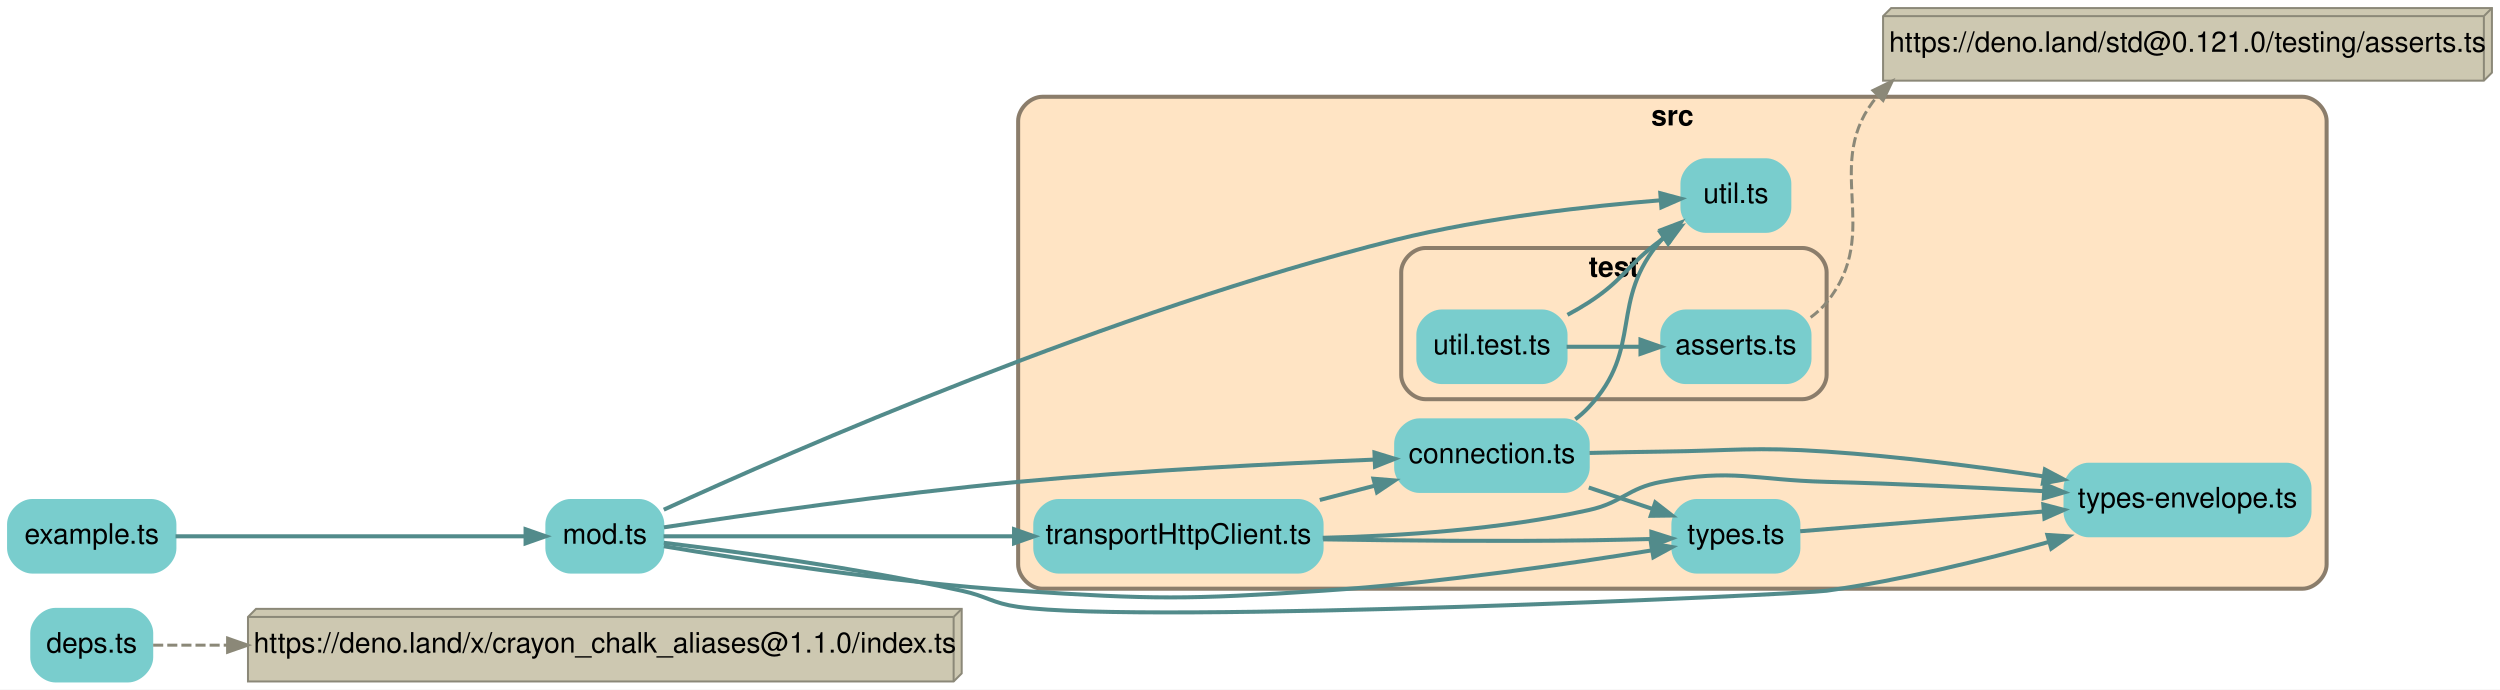
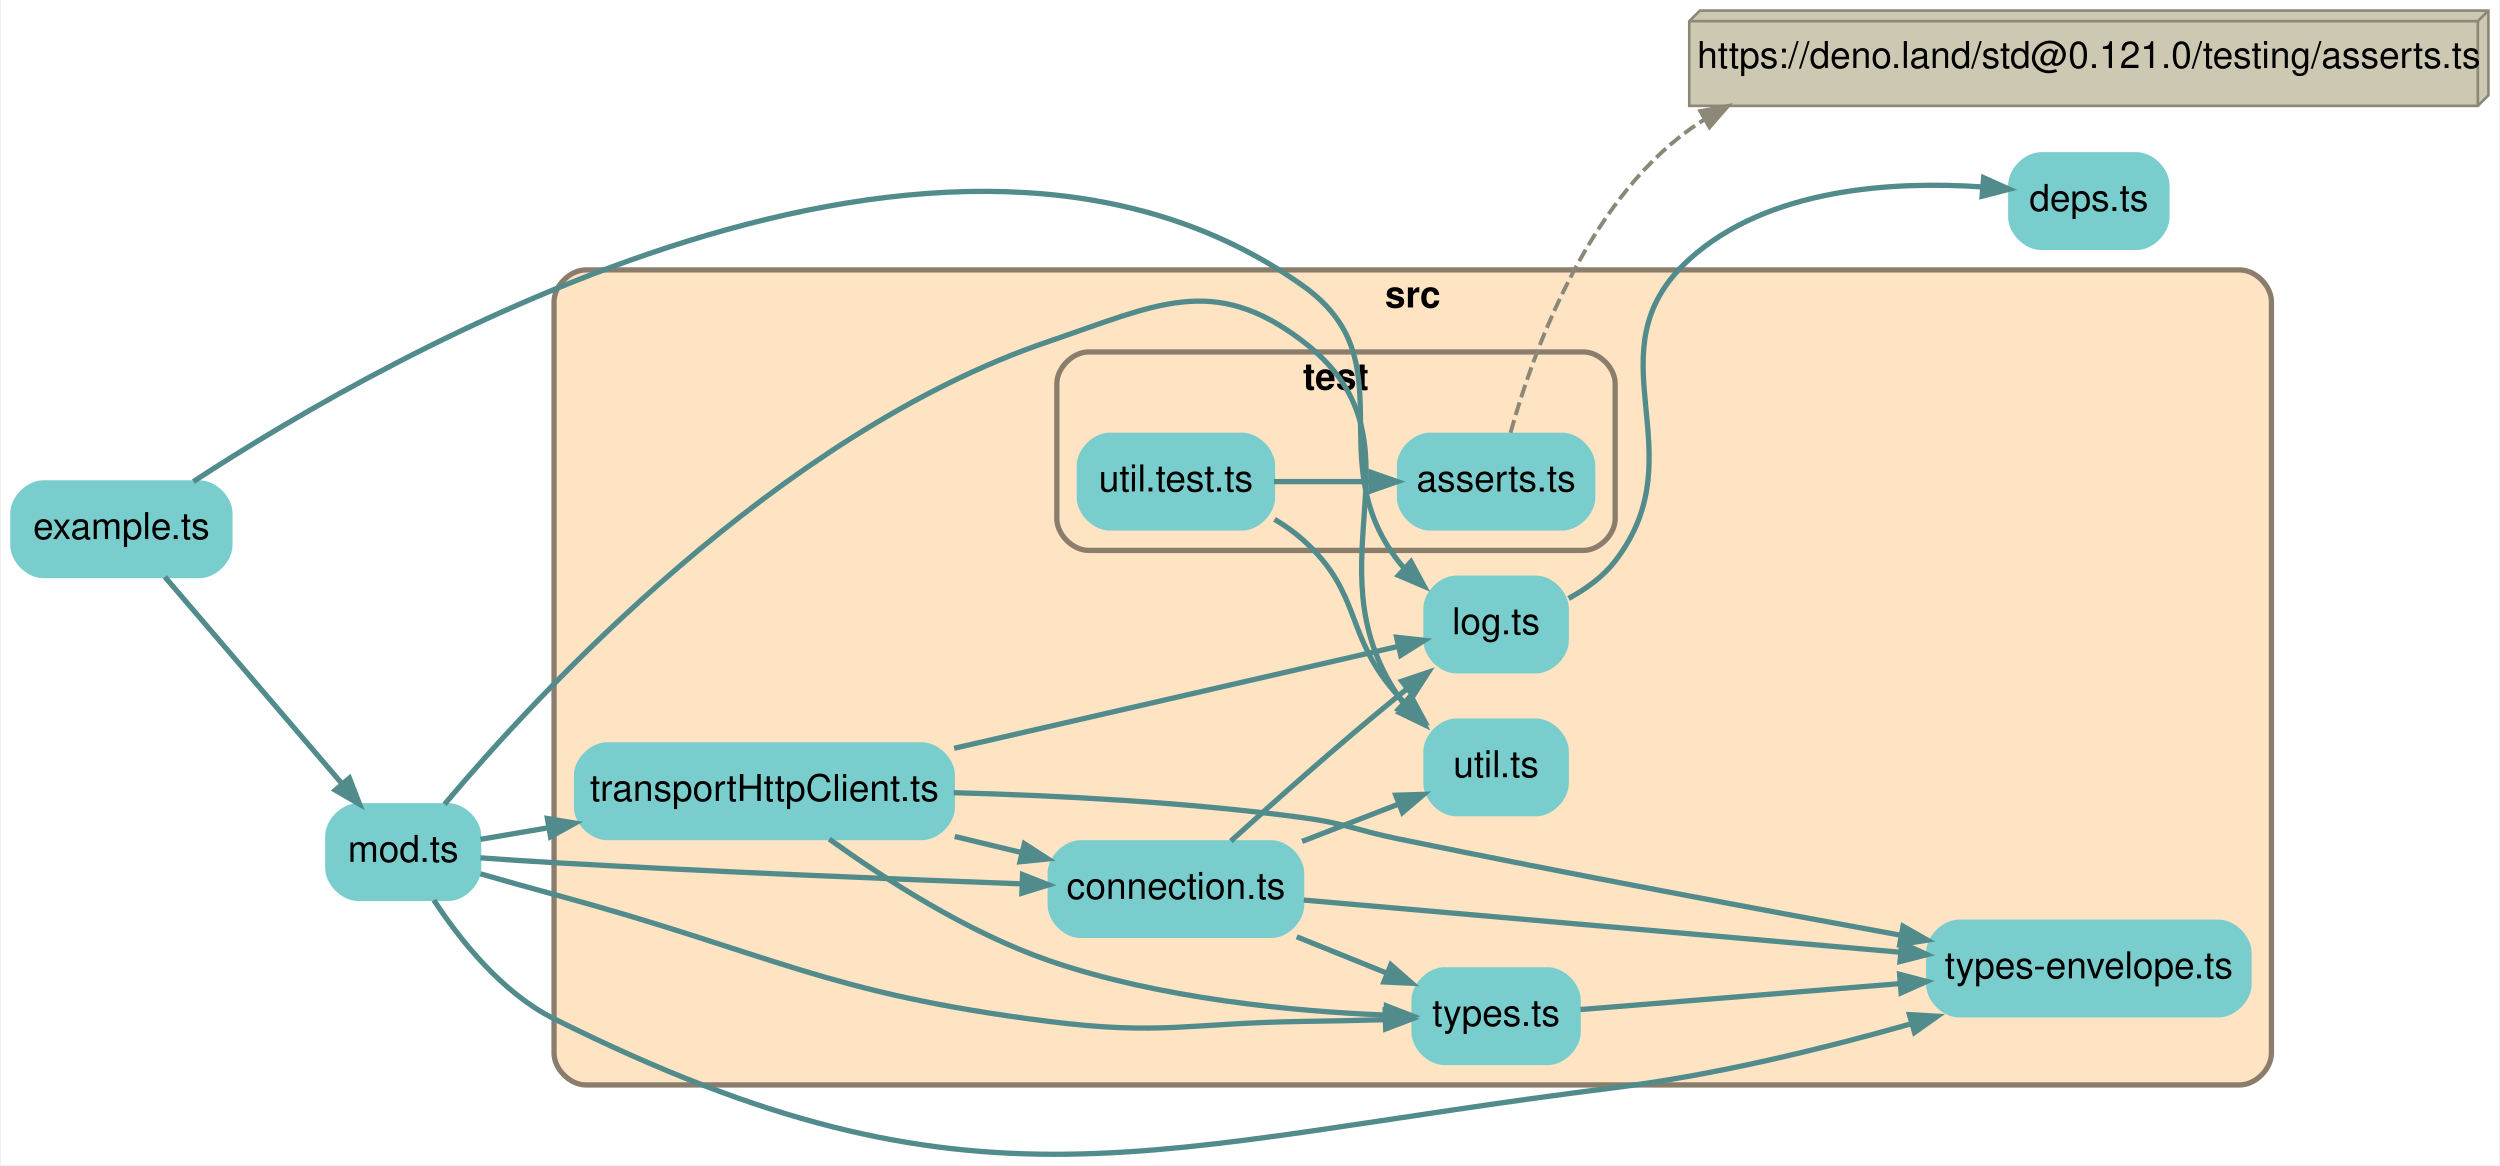
- <svg xmlns="http://www.w3.org/2000/svg" width="1240pt" height="342pt" viewBox="0.00 0.00 1240.00 342.00">
-   <g id="graph0" class="graph" transform="scale(1 1) rotate(0) translate(4 338)">
-     <polygon fill="white" stroke="transparent" points="-4,4 -4,-338 1236,-338 1236,4 -4,4" />
+ <svg xmlns="http://www.w3.org/2000/svg" width="944pt" height="440pt" viewBox="0.00 0.00 944.00 440.35">
+   <g id="graph0" class="graph" transform="scale(1 1) rotate(0) translate(4 436.35)">
+     <polygon fill="white" stroke="transparent" points="-4,4 -4,-436.35 940,-436.35 940,4 -4,4" />
    <g id="clust1" class="cluster">
-       <path fill="bisque" stroke="#8b7d6b" stroke-width="2" d="M513,-46C513,-46 1138,-46 1138,-46 1144,-46 1150,-52 1150,-58 1150,-58 1150,-278 1150,-278 1150,-284 1144,-290 1138,-290 1138,-290 513,-290 513,-290 507,-290 501,-284 501,-278 501,-278 501,-58 501,-58 501,-52 507,-46 513,-46" />
-       <text text-anchor="start" x="815" y="-275.8" font-family="Helvetica,sans-Serif" font-weight="bold" font-size="14.00">src</text>
+       <path fill="bisque" stroke="#8b7d6b" stroke-width="2" d="M217,-26.35C217,-26.35 842,-26.35 842,-26.35 848,-26.35 854,-32.35 854,-38.35 854,-38.35 854,-322.35 854,-322.35 854,-328.35 848,-334.35 842,-334.35 842,-334.35 217,-334.35 217,-334.35 211,-334.35 205,-328.35 205,-322.35 205,-322.35 205,-38.35 205,-38.35 205,-32.35 211,-26.35 217,-26.35" />
+       <text text-anchor="start" x="519" y="-320.15" font-family="Helvetica,sans-Serif" font-weight="bold" font-size="14.00">src</text>
    </g>
    <g id="clust2" class="cluster">
-       <path fill="bisque" stroke="#8b7d6b" stroke-width="2" d="M703,-140C703,-140 890,-140 890,-140 896,-140 902,-146 902,-152 902,-152 902,-203 902,-203 902,-209 896,-215 890,-215 890,-215 703,-215 703,-215 697,-215 691,-209 691,-203 691,-203 691,-152 691,-152 691,-146 697,-140 703,-140" />
-       <text text-anchor="start" x="784" y="-200.8" font-family="Helvetica,sans-Serif" font-weight="bold" font-size="14.00">test</text>
+       <path fill="bisque" stroke="#8b7d6b" stroke-width="2" d="M407,-228.35C407,-228.35 594,-228.35 594,-228.35 600,-228.35 606,-234.35 606,-240.35 606,-240.35 606,-291.35 606,-291.35 606,-297.35 600,-303.35 594,-303.35 594,-303.35 407,-303.35 407,-303.35 401,-303.35 395,-297.35 395,-291.35 395,-291.35 395,-240.35 395,-240.35 395,-234.35 401,-228.35 407,-228.35" />
+       <text text-anchor="start" x="488" y="-289.15" font-family="Helvetica,sans-Serif" font-weight="bold" font-size="14.00">test</text>
    </g>
    <g id="node1" class="node">
-       <path fill="#79cdcd" stroke="#79cdcd" d="M59.5,-36C59.5,-36 23.5,-36 23.5,-36 17.5,-36 11.5,-30 11.5,-24 11.5,-24 11.5,-12 11.5,-12 11.5,-6 17.5,0 23.5,0 23.5,0 59.5,0 59.5,0 65.5,0 71.5,-6 71.5,-12 71.5,-12 71.5,-24 71.5,-24 71.5,-30 65.5,-36 59.5,-36" />
-       <text text-anchor="middle" x="41.5" y="-14.3" font-family="Helvetica,sans-Serif" font-size="14.00">deps.ts</text>
+       <path fill="#79cdcd" stroke="#79cdcd" d="M803,-378.35C803,-378.35 767,-378.35 767,-378.35 761,-378.35 755,-372.35 755,-366.35 755,-366.35 755,-354.35 755,-354.35 755,-348.35 761,-342.35 767,-342.35 767,-342.35 803,-342.35 803,-342.35 809,-342.35 815,-348.35 815,-354.35 815,-354.35 815,-366.35 815,-366.35 815,-372.35 809,-378.35 803,-378.35" />
+       <text text-anchor="middle" x="785" y="-356.65" font-family="Helvetica,sans-Serif" font-size="14.00">deps.ts</text>
+     </g>
+     <g id="node2" class="node">
+       <path fill="#79cdcd" stroke="#79cdcd" d="M71,-254.35C71,-254.35 12,-254.35 12,-254.35 6,-254.35 0,-248.35 0,-242.35 0,-242.35 0,-230.35 0,-230.35 0,-224.35 6,-218.35 12,-218.35 12,-218.35 71,-218.35 71,-218.35 77,-218.35 83,-224.35 83,-230.35 83,-230.35 83,-242.35 83,-242.35 83,-248.35 77,-254.35 71,-254.35" />
+       <text text-anchor="middle" x="41.5" y="-232.65" font-family="Helvetica,sans-Serif" font-size="14.00">example.ts</text>
+     </g>
+     <g id="node3" class="node">
+       <path fill="#79cdcd" stroke="#79cdcd" d="M165,-132.35C165,-132.35 131,-132.35 131,-132.35 125,-132.35 119,-126.35 119,-120.35 119,-120.35 119,-108.35 119,-108.35 119,-102.35 125,-96.35 131,-96.35 131,-96.35 165,-96.35 165,-96.35 171,-96.35 177,-102.35 177,-108.35 177,-108.35 177,-120.35 177,-120.35 177,-126.35 171,-132.35 165,-132.35" />
+       <text text-anchor="middle" x="148" y="-110.65" font-family="Helvetica,sans-Serif" font-size="14.00">mod.ts</text>
+     </g>
+     <g id="edge1" class="edge">
+       <path fill="none" stroke="#528b8b" stroke-width="2" d="M57.92,-218.34C75.59,-197.71 104.71,-163.72 124.81,-140.25" />
+       <polygon fill="#528b8b" stroke="#528b8b" stroke-width="2" points="127.67,-142.29 131.52,-132.42 122.35,-137.74 127.67,-142.29" />
+     </g>
+     <g id="node5" class="node">
+       <path fill="#79cdcd" stroke="#79cdcd" d="M576,-218.35C576,-218.35 546,-218.35 546,-218.35 540,-218.35 534,-212.35 534,-206.35 534,-206.35 534,-194.35 534,-194.35 534,-188.35 540,-182.35 546,-182.35 546,-182.35 576,-182.35 576,-182.35 582,-182.35 588,-188.35 588,-194.35 588,-194.35 588,-206.35 588,-206.35 588,-212.35 582,-218.35 576,-218.35" />
+       <text text-anchor="middle" x="561" y="-196.65" font-family="Helvetica,sans-Serif" font-size="14.00">log.ts</text>
+     </g>
+     <g id="edge2" class="edge">
+       <path fill="none" stroke="#528b8b" stroke-width="2" d="M68.7,-254.36C142.2,-302.47 353.71,-423.97 488,-328.35 527.84,-299.97 494.09,-263.05 524,-224.35 524.69,-223.45 525.42,-222.58 526.19,-221.74" />
+       <polygon fill="#528b8b" stroke="#528b8b" stroke-width="2" points="528.83,-224.07 533.85,-214.74 524.11,-218.9 528.83,-224.07" />
+     </g>
+     <g id="node4" class="node">
+       <path fill="#79cdcd" stroke="#79cdcd" d="M476,-118.35C476,-118.35 404,-118.35 404,-118.35 398,-118.35 392,-112.35 392,-106.35 392,-106.35 392,-94.35 392,-94.35 392,-88.35 398,-82.35 404,-82.35 404,-82.35 476,-82.35 476,-82.35 482,-82.35 488,-88.35 488,-94.35 488,-94.35 488,-106.35 488,-106.35 488,-112.35 482,-118.35 476,-118.35" />
+       <text text-anchor="middle" x="440" y="-96.65" font-family="Helvetica,sans-Serif" font-size="14.00">connection.ts</text>
+     </g>
+     <g id="edge7" class="edge">
+       <path fill="none" stroke="#528b8b" stroke-width="2" d="M177.19,-112.17C186.08,-111.53 195.95,-110.86 205,-110.35 265.32,-106.9 334.46,-104.09 381.85,-102.33" />
+       <polygon fill="#528b8b" stroke="#528b8b" stroke-width="2" points="382.05,-105.83 391.92,-101.96 381.8,-98.83 382.05,-105.83" />
+     </g>
+     <g id="node6" class="node">
+       <path fill="#79cdcd" stroke="#79cdcd" d="M344,-155.35C344,-155.35 225,-155.35 225,-155.35 219,-155.35 213,-149.35 213,-143.35 213,-143.35 213,-131.35 213,-131.35 213,-125.35 219,-119.35 225,-119.35 225,-119.35 344,-119.35 344,-119.35 350,-119.35 356,-125.35 356,-131.35 356,-131.35 356,-143.35 356,-143.35 356,-149.35 350,-155.35 344,-155.35" />
+       <text text-anchor="middle" x="284.5" y="-133.65" font-family="Helvetica,sans-Serif" font-size="14.00">transportHttpClient.ts</text>
+     </g>
+     <g id="edge6" class="edge">
+       <path fill="none" stroke="#528b8b" stroke-width="2" d="M177.2,-119.17C184.95,-120.49 193.75,-122 202.91,-123.56" />
+       <polygon fill="#528b8b" stroke="#528b8b" stroke-width="2" points="202.49,-127.04 212.94,-125.28 203.67,-120.14 202.49,-127.04" />
+     </g>
+     <g id="node7" class="node">
+       <path fill="#79cdcd" stroke="#79cdcd" d="M834,-88.35C834,-88.35 736,-88.35 736,-88.35 730,-88.35 724,-82.35 724,-76.35 724,-76.35 724,-64.35 724,-64.35 724,-58.35 730,-52.35 736,-52.35 736,-52.35 834,-52.35 834,-52.35 840,-52.35 846,-58.35 846,-64.35 846,-64.35 846,-76.35 846,-76.35 846,-82.35 840,-88.35 834,-88.35" />
+       <text text-anchor="middle" x="785" y="-66.65" font-family="Helvetica,sans-Serif" font-size="14.00">types-envelope.ts</text>
+     </g>
+     <g id="edge3" class="edge">
+       <path fill="none" stroke="#528b8b" stroke-width="2" d="M159.56,-96.22C169.3,-81.36 185.23,-61.21 205,-51.35 364.81,28.38 428.77,-3.29 606,-25.35 643.55,-30.02 684.56,-40.03 717.73,-49.43" />
+       <polygon fill="#528b8b" stroke="#528b8b" stroke-width="2" points="717.19,-52.92 727.77,-52.32 719.13,-46.19 717.19,-52.92" />
+     </g>
+     <g id="node8" class="node">
+       <path fill="#79cdcd" stroke="#79cdcd" d="M580.5,-70.35C580.5,-70.35 541.5,-70.35 541.5,-70.35 535.5,-70.35 529.5,-64.35 529.5,-58.35 529.5,-58.35 529.5,-46.35 529.5,-46.35 529.5,-40.35 535.5,-34.35 541.5,-34.35 541.5,-34.35 580.5,-34.35 580.5,-34.35 586.5,-34.35 592.5,-40.35 592.5,-46.35 592.5,-46.35 592.5,-58.35 592.5,-58.35 592.5,-64.35 586.5,-70.35 580.5,-70.35" />
+       <text text-anchor="middle" x="561" y="-48.65" font-family="Helvetica,sans-Serif" font-size="14.00">types.ts</text>
+     </g>
+     <g id="edge4" class="edge">
+       <path fill="none" stroke="#528b8b" stroke-width="2" d="M177.16,-106.14C186.05,-103.59 195.92,-100.81 205,-98.35 287.82,-75.89 306.87,-61.1 392,-50.35 434.33,-45 445.34,-49.75 488,-50.35 498.02,-50.48 508.83,-50.73 518.94,-51.01" />
+       <polygon fill="#528b8b" stroke="#528b8b" stroke-width="2" points="519.08,-54.51 529.17,-51.3 519.28,-47.52 519.08,-54.51" />
+     </g>
+     <g id="node9" class="node">
+       <path fill="#79cdcd" stroke="#79cdcd" d="M576,-164.35C576,-164.35 546,-164.35 546,-164.35 540,-164.35 534,-158.35 534,-152.35 534,-152.35 534,-140.35 534,-140.35 534,-134.35 540,-128.35 546,-128.35 546,-128.35 576,-128.35 576,-128.35 582,-128.35 588,-134.35 588,-140.35 588,-140.35 588,-152.35 588,-152.35 588,-158.35 582,-164.35 576,-164.35" />
+       <text text-anchor="middle" x="561" y="-142.65" font-family="Helvetica,sans-Serif" font-size="14.00">util.ts</text>
+     </g>
+     <g id="edge5" class="edge">
+       <path fill="none" stroke="#528b8b" stroke-width="2" d="M163.63,-132.43C198.12,-173.45 289.43,-272.62 392,-307.35 432.41,-321.03 454.14,-333.31 488,-307.35 536.94,-269.82 489.44,-224.42 524,-173.35 524.85,-172.09 525.77,-170.87 526.76,-169.69" />
+       <polygon fill="#528b8b" stroke="#528b8b" stroke-width="2" points="529.4,-172 533.99,-162.45 524.45,-167.06 529.4,-172" />
+     </g>
+     <g id="edge11" class="edge">
+       <path fill="none" stroke="#528b8b" stroke-width="2" d="M460.75,-118.49C477.33,-133.54 501.81,-155.31 524,-173.35 525.14,-174.27 526.3,-175.2 527.48,-176.14" />
+       <polygon fill="#528b8b" stroke="#528b8b" stroke-width="2" points="525.36,-178.92 535.4,-182.3 529.66,-173.4 525.36,-178.92" />
+     </g>
+     <g id="edge9" class="edge">
+       <path fill="none" stroke="#528b8b" stroke-width="2" d="M488.33,-96.21C546.72,-91.1 646.48,-82.37 713.8,-76.49" />
+       <polygon fill="#528b8b" stroke="#528b8b" stroke-width="2" points="714.24,-79.96 723.9,-75.6 713.63,-72.99 714.24,-79.96" />
+     </g>
+     <g id="edge8" class="edge">
+       <path fill="none" stroke="#528b8b" stroke-width="2" d="M485.65,-82.34C496.87,-77.81 508.85,-72.98 519.83,-68.55" />
+       <polygon fill="#528b8b" stroke="#528b8b" stroke-width="2" points="521.23,-71.76 529.19,-64.77 518.61,-65.27 521.23,-71.76" />
+     </g>
+     <g id="edge10" class="edge">
+       <path fill="none" stroke="#528b8b" stroke-width="2" d="M487.69,-118.39C499.78,-123.07 512.6,-128.02 524.05,-132.45" />
+       <polygon fill="#528b8b" stroke="#528b8b" stroke-width="2" points="523.1,-135.83 533.69,-136.18 525.63,-129.31 523.1,-135.83" />
+     </g>
+     <g id="edge12" class="edge">
+       <path fill="none" stroke="#528b8b" stroke-width="2" d="M588.4,-210.2C594.97,-213.76 601.43,-218.42 606,-224.35 637.83,-265.68 595.39,-303.25 634,-338.35 663.61,-365.26 710.96,-367.97 744.53,-365.72" />
+       <polygon fill="#528b8b" stroke="#528b8b" stroke-width="2" points="745.24,-369.18 754.91,-364.85 744.65,-362.2 745.24,-369.18" />
+     </g>
+     <g id="edge17" class="edge">
+       <path fill="none" stroke="#528b8b" stroke-width="2" d="M356.41,-120.25C364.9,-118.21 373.48,-116.14 381.74,-114.15" />
+       <polygon fill="#528b8b" stroke="#528b8b" stroke-width="2" points="382.73,-117.51 391.63,-111.76 381.09,-110.7 382.73,-117.51" />
+     </g>
+     <g id="edge18" class="edge">
+       <path fill="none" stroke="#528b8b" stroke-width="2" d="M356.19,-153.57C409.9,-165.9 481.56,-182.34 524.03,-192.09" />
+       <polygon fill="#528b8b" stroke="#528b8b" stroke-width="2" points="523.39,-195.53 533.92,-194.36 524.95,-188.71 523.39,-195.53" />
+     </g>
+     <g id="edge16" class="edge">
+       <path fill="none" stroke="#528b8b" stroke-width="2" d="M356.05,-136.79C395.09,-135.75 444.4,-133.22 488,-127.35 504.24,-125.16 507.94,-122.64 524,-119.35 588.25,-106.16 661.72,-92.43 714.13,-82.88" />
+       <polygon fill="#528b8b" stroke="#528b8b" stroke-width="2" points="714.78,-86.32 724,-81.08 713.53,-79.43 714.78,-86.32" />
+     </g>
+     <g id="edge15" class="edge">
+       <path fill="none" stroke="#528b8b" stroke-width="2" d="M309.01,-119.25C329.69,-104.34 361.21,-83.98 392,-73.35 433.79,-58.9 484.48,-54.18 519.18,-52.75" />
+       <polygon fill="#528b8b" stroke="#528b8b" stroke-width="2" points="519.53,-56.24 529.41,-52.4 519.29,-49.24 519.53,-56.24" />
+     </g>
+     <g id="edge19" class="edge">
+       <path fill="none" stroke="#528b8b" stroke-width="2" d="M592.87,-54.85C623.95,-57.37 672.98,-61.34 713.6,-64.64" />
+       <polygon fill="#528b8b" stroke="#528b8b" stroke-width="2" points="713.48,-68.14 723.73,-65.46 714.05,-61.16 713.48,-68.14" />
+     </g>
+     <g id="node10" class="node">
+       <path fill="#79cdcd" stroke="#79cdcd" d="M586,-272.35C586,-272.35 536,-272.35 536,-272.35 530,-272.35 524,-266.35 524,-260.35 524,-260.35 524,-248.35 524,-248.35 524,-242.35 530,-236.35 536,-236.35 536,-236.35 586,-236.35 586,-236.35 592,-236.35 598,-242.35 598,-248.35 598,-248.35 598,-260.35 598,-260.35 598,-266.35 592,-272.35 586,-272.35" />
+       <text text-anchor="middle" x="561" y="-250.65" font-family="Helvetica,sans-Serif" font-size="14.00">asserts.ts</text>
+     </g>
+     <g id="node12" class="node">
+       <polygon fill="#cdc8b1" stroke="#8b8878" points="936,-432.35 638,-432.35 634,-428.35 634,-396.35 932,-396.35 936,-400.35 936,-432.35" />
+       <polyline fill="none" stroke="#8b8878" points="932,-428.35 634,-428.35 " />
+       <polyline fill="none" stroke="#8b8878" points="932,-428.35 932,-396.35 " />
+       <polyline fill="none" stroke="#8b8878" points="932,-428.35 936,-432.35 " />
+       <text text-anchor="middle" x="785" y="-410.65" font-family="Helvetica,sans-Serif" font-size="14.00">https://deno.land/std@0.121.0/testing/asserts.ts</text>
+     </g>
+     <g id="edge20" class="edge">
+       <path fill="none" stroke="#8b8878" stroke-width="1.5" stroke-dasharray="5,2" d="M566.46,-272.79C574.57,-302.09 594.65,-358.87 634,-387.35 635.87,-388.7 637.79,-389.99 639.75,-391.23" />
+       <polygon fill="#8b8878" stroke="#8b8878" stroke-width="1.5" points="638.18,-394.36 648.6,-396.28 641.65,-388.28 638.18,-394.36" />
    </g>
    <g id="node11" class="node">
-       <polygon fill="#cdc8b1" stroke="#8b8878" points="473,-36 123,-36 119,-32 119,0 469,0 473,-4 473,-36" />
-       <polyline fill="none" stroke="#8b8878" points="469,-32 119,-32 " />
-       <polyline fill="none" stroke="#8b8878" points="469,-32 469,0 " />
-       <polyline fill="none" stroke="#8b8878" points="469,-32 473,-36 " />
-       <text text-anchor="middle" x="296" y="-14.3" font-family="Helvetica,sans-Serif" font-size="14.00">https://deno.land/x/crayon_chalk_aliases@1.1.0/index.ts</text>
-     </g>
-     <g id="edge16" class="edge">
-       <path fill="none" stroke="#8b8878" stroke-width="1.5" stroke-dasharray="5,2" d="M71.96,-18C82.32,-18 94.86,-18 108.65,-18" />
-       <polygon fill="#8b8878" stroke="#8b8878" stroke-width="1.5" points="108.89,-21.5 118.89,-18 108.89,-14.5 108.89,-21.5" />
-     </g>
-     <g id="node2" class="node">
-       <path fill="#79cdcd" stroke="#79cdcd" d="M71,-90C71,-90 12,-90 12,-90 6,-90 0,-84 0,-78 0,-78 0,-66 0,-66 0,-60 6,-54 12,-54 12,-54 71,-54 71,-54 77,-54 83,-60 83,-66 83,-66 83,-78 83,-78 83,-84 77,-90 71,-90" />
-       <text text-anchor="middle" x="41.5" y="-68.3" font-family="Helvetica,sans-Serif" font-size="14.00">example.ts</text>
-     </g>
-     <g id="node3" class="node">
-       <path fill="#79cdcd" stroke="#79cdcd" d="M313,-90C313,-90 279,-90 279,-90 273,-90 267,-84 267,-78 267,-78 267,-66 267,-66 267,-60 273,-54 279,-54 279,-54 313,-54 313,-54 319,-54 325,-60 325,-66 325,-66 325,-78 325,-78 325,-84 319,-90 313,-90" />
-       <text text-anchor="middle" x="296" y="-68.3" font-family="Helvetica,sans-Serif" font-size="14.00">mod.ts</text>
-     </g>
-     <g id="edge1" class="edge">
-       <path fill="none" stroke="#528b8b" stroke-width="2" d="M83.07,-72C130.89,-72 209.77,-72 256.62,-72" />
-       <polygon fill="#528b8b" stroke="#528b8b" stroke-width="2" points="256.68,-75.5 266.68,-72 256.68,-68.5 256.68,-75.5" />
-     </g>
-     <g id="node4" class="node">
-       <path fill="#79cdcd" stroke="#79cdcd" d="M772,-130C772,-130 700,-130 700,-130 694,-130 688,-124 688,-118 688,-118 688,-106 688,-106 688,-100 694,-94 700,-94 700,-94 772,-94 772,-94 778,-94 784,-100 784,-106 784,-106 784,-118 784,-118 784,-124 778,-130 772,-130" />
-       <text text-anchor="middle" x="736" y="-108.3" font-family="Helvetica,sans-Serif" font-size="14.00">connection.ts</text>
-     </g>
-     <g id="edge6" class="edge">
-       <path fill="none" stroke="#528b8b" stroke-width="2" d="M325.3,-76.44C364.62,-82.45 438.04,-93.09 501,-99 561.2,-104.65 630.35,-108.12 677.78,-110.04" />
-       <polygon fill="#528b8b" stroke="#528b8b" stroke-width="2" points="677.73,-113.54 687.86,-110.44 678.01,-106.54 677.73,-113.54" />
-     </g>
-     <g id="node5" class="node">
-       <path fill="#79cdcd" stroke="#79cdcd" d="M640,-90C640,-90 521,-90 521,-90 515,-90 509,-84 509,-78 509,-78 509,-66 509,-66 509,-60 515,-54 521,-54 521,-54 640,-54 640,-54 646,-54 652,-60 652,-66 652,-66 652,-78 652,-78 652,-84 646,-90 640,-90" />
-       <text text-anchor="middle" x="580.5" y="-68.3" font-family="Helvetica,sans-Serif" font-size="14.00">transportHttpClient.ts</text>
-     </g>
-     <g id="edge5" class="edge">
-       <path fill="none" stroke="#528b8b" stroke-width="2" d="M325.12,-72C365.21,-72 440.39,-72 498.66,-72" />
-       <polygon fill="#528b8b" stroke="#528b8b" stroke-width="2" points="498.96,-75.5 508.96,-72 498.96,-68.5 498.96,-75.5" />
-     </g>
-     <g id="node6" class="node">
-       <path fill="#79cdcd" stroke="#79cdcd" d="M1130,-108C1130,-108 1032,-108 1032,-108 1026,-108 1020,-102 1020,-96 1020,-96 1020,-84 1020,-84 1020,-78 1026,-72 1032,-72 1032,-72 1130,-72 1130,-72 1136,-72 1142,-78 1142,-84 1142,-84 1142,-96 1142,-96 1142,-102 1136,-108 1130,-108" />
-       <text text-anchor="middle" x="1081" y="-86.3" font-family="Helvetica,sans-Serif" font-size="14.00">types-envelope.ts</text>
-     </g>
-     <g id="edge2" class="edge">
-       <path fill="none" stroke="#528b8b" stroke-width="2" d="M325.24,-68.78C360.18,-64.55 421.36,-56.29 473,-45 485.64,-42.24 488.18,-38.8 501,-37 564.02,-28.17 889.15,-43.19 902,-45 938.9,-50.19 979.22,-60.03 1012.14,-69.18" />
-       <polygon fill="#528b8b" stroke="#528b8b" stroke-width="2" points="1011.53,-72.65 1022.11,-71.99 1013.43,-65.91 1011.53,-72.65" />
-     </g>
-     <g id="node7" class="node">
-       <path fill="#79cdcd" stroke="#79cdcd" d="M876.5,-90C876.5,-90 837.5,-90 837.5,-90 831.5,-90 825.5,-84 825.5,-78 825.5,-78 825.5,-66 825.5,-66 825.5,-60 831.5,-54 837.5,-54 837.5,-54 876.5,-54 876.5,-54 882.5,-54 888.5,-60 888.5,-66 888.5,-66 888.5,-78 888.5,-78 888.5,-84 882.5,-90 876.5,-90" />
-       <text text-anchor="middle" x="857" y="-68.3" font-family="Helvetica,sans-Serif" font-size="14.00">types.ts</text>
-     </g>
-     <g id="edge3" class="edge">
-       <path fill="none" stroke="#528b8b" stroke-width="2" d="M325.26,-67.06C364.54,-60.47 437.9,-49.16 501,-45 567.97,-40.59 585.03,-40.59 652,-45 709.02,-48.76 774.42,-58.36 815.47,-65.04" />
-       <polygon fill="#528b8b" stroke="#528b8b" stroke-width="2" points="814.93,-68.49 825.37,-66.66 816.07,-61.59 814.93,-68.49" />
-     </g>
-     <g id="node8" class="node">
-       <path fill="#79cdcd" stroke="#79cdcd" d="M872,-259C872,-259 842,-259 842,-259 836,-259 830,-253 830,-247 830,-247 830,-235 830,-235 830,-229 836,-223 842,-223 842,-223 872,-223 872,-223 878,-223 884,-229 884,-235 884,-235 884,-247 884,-247 884,-253 878,-259 872,-259" />
-       <text text-anchor="middle" x="857" y="-237.3" font-family="Helvetica,sans-Serif" font-size="14.00">util.ts</text>
-     </g>
-     <g id="edge4" class="edge">
-       <path fill="none" stroke="#528b8b" stroke-width="2" d="M325.22,-85.19C388.59,-114.24 547.64,-183.92 688,-219 732.61,-230.15 785.39,-235.89 819.72,-238.66" />
-       <polygon fill="#528b8b" stroke="#528b8b" stroke-width="2" points="819.51,-242.16 829.75,-239.43 820.05,-235.18 819.51,-242.16" />
-     </g>
-     <g id="edge8" class="edge">
-       <path fill="none" stroke="#528b8b" stroke-width="2" d="M784.4,-113.34C796.04,-113.61 808.47,-113.86 820,-114 856.44,-114.44 865.64,-116.44 902,-114 937.67,-111.61 977.09,-106.54 1009.74,-101.68" />
-       <polygon fill="#528b8b" stroke="#528b8b" stroke-width="2" points="1010.29,-105.14 1019.65,-100.18 1009.24,-98.22 1010.29,-105.14" />
-     </g>
-     <g id="edge7" class="edge">
-       <path fill="none" stroke="#528b8b" stroke-width="2" d="M784.03,-96.19C794.57,-92.65 805.65,-88.92 815.87,-85.49" />
-       <polygon fill="#528b8b" stroke="#528b8b" stroke-width="2" points="817.01,-88.8 825.37,-82.3 814.78,-82.16 817.01,-88.8" />
-     </g>
-     <g id="edge9" class="edge">
-       <path fill="none" stroke="#528b8b" stroke-width="2" d="M777.37,-130.06C779.75,-131.88 781.99,-133.86 784,-136 811.52,-165.31 793.62,-188.66 820,-219 820.61,-219.7 821.25,-220.39 821.91,-221.06" />
-       <polygon fill="#528b8b" stroke="#528b8b" stroke-width="2" points="819.81,-223.86 829.71,-227.63 824.32,-218.51 819.81,-223.86" />
+       <path fill="#79cdcd" stroke="#79cdcd" d="M465,-272.35C465,-272.35 415,-272.35 415,-272.35 409,-272.35 403,-266.35 403,-260.35 403,-260.35 403,-248.35 403,-248.35 403,-242.35 409,-236.35 415,-236.35 415,-236.35 465,-236.35 465,-236.35 471,-236.35 477,-242.35 477,-248.35 477,-248.35 477,-260.35 477,-260.35 477,-266.35 471,-272.35 465,-272.35" />
+       <text text-anchor="middle" x="440" y="-250.65" font-family="Helvetica,sans-Serif" font-size="14.00">util.test.ts</text>
    </g>
    <g id="edge14" class="edge">
-       <path fill="none" stroke="#528b8b" stroke-width="2" d="M650.62,-90.01C659.75,-92.39 669.03,-94.81 677.93,-97.13" />
-       <polygon fill="#528b8b" stroke="#528b8b" stroke-width="2" points="677.24,-100.56 687.8,-99.7 679,-93.79 677.24,-100.56" />
+       <path fill="none" stroke="#528b8b" stroke-width="2" d="M477.28,-240.09C481.11,-237.81 484.78,-235.23 488,-232.35 510.88,-211.85 503.34,-196.08 524,-173.35 524.74,-172.54 525.5,-171.73 526.28,-170.94" />
+       <polygon fill="#528b8b" stroke="#528b8b" stroke-width="2" points="528.76,-173.42 533.8,-164.11 524.05,-168.24 528.76,-173.42" />
    </g>
    <g id="edge13" class="edge">
-       <path fill="none" stroke="#528b8b" stroke-width="2" d="M652.06,-71.25C691.32,-72.15 740.83,-75.46 784,-85 800.76,-88.7 803.13,-95.83 820,-99 855.82,-105.72 865.57,-99.92 902,-99 937.45,-98.1 976.83,-96.21 1009.52,-94.38" />
-       <polygon fill="#528b8b" stroke="#528b8b" stroke-width="2" points="1010.1,-97.86 1019.88,-93.8 1009.7,-90.87 1010.1,-97.86" />
-     </g>
-     <g id="edge12" class="edge">
-       <path fill="none" stroke="#528b8b" stroke-width="2" d="M652.26,-70.48C691.14,-69.85 740.23,-69.39 784,-70 794.02,-70.14 804.83,-70.39 814.94,-70.66" />
-       <polygon fill="#528b8b" stroke="#528b8b" stroke-width="2" points="815.08,-74.17 825.17,-70.96 815.28,-67.17 815.08,-74.17" />
-     </g>
-     <g id="edge15" class="edge">
-       <path fill="none" stroke="#528b8b" stroke-width="2" d="M888.87,-74.5C919.95,-77.02 968.98,-81 1009.6,-84.29" />
-       <polygon fill="#528b8b" stroke="#528b8b" stroke-width="2" points="1009.48,-87.79 1019.73,-85.11 1010.05,-80.82 1009.48,-87.79" />
-     </g>
-     <g id="node9" class="node">
-       <path fill="#79cdcd" stroke="#79cdcd" d="M882,-184C882,-184 832,-184 832,-184 826,-184 820,-178 820,-172 820,-172 820,-160 820,-160 820,-154 826,-148 832,-148 832,-148 882,-148 882,-148 888,-148 894,-154 894,-160 894,-160 894,-172 894,-172 894,-178 888,-184 882,-184" />
-       <text text-anchor="middle" x="857" y="-162.3" font-family="Helvetica,sans-Serif" font-size="14.00">asserts.ts</text>
-     </g>
-     <g id="node12" class="node">
-       <polygon fill="#cdc8b1" stroke="#8b8878" points="1232,-334 934,-334 930,-330 930,-298 1228,-298 1232,-302 1232,-334" />
-       <polyline fill="none" stroke="#8b8878" points="1228,-330 930,-330 " />
-       <polyline fill="none" stroke="#8b8878" points="1228,-330 1228,-298 " />
-       <polyline fill="none" stroke="#8b8878" points="1228,-330 1232,-334 " />
-       <text text-anchor="middle" x="1081" y="-312.3" font-family="Helvetica,sans-Serif" font-size="14.00">https://deno.land/std@0.121.0/testing/asserts.ts</text>
-     </g>
-     <g id="edge17" class="edge">
-       <path fill="none" stroke="#8b8878" stroke-width="1.5" stroke-dasharray="5,2" d="M894.09,-180.58C897.03,-182.75 899.74,-185.22 902,-188 930.7,-223.3 898.54,-256.78 927.41,-290.56" />
-       <polygon fill="#8b8878" stroke="#8b8878" stroke-width="1.5" points="925.02,-293.12 934.54,-297.77 930,-288.2 925.02,-293.12" />
-     </g>
-     <g id="node10" class="node">
-       <path fill="#79cdcd" stroke="#79cdcd" d="M761,-184C761,-184 711,-184 711,-184 705,-184 699,-178 699,-172 699,-172 699,-160 699,-160 699,-154 705,-148 711,-148 711,-148 761,-148 761,-148 767,-148 773,-154 773,-160 773,-160 773,-172 773,-172 773,-178 767,-184 761,-184" />
-       <text text-anchor="middle" x="736" y="-162.3" font-family="Helvetica,sans-Serif" font-size="14.00">util.test.ts</text>
-     </g>
-     <g id="edge11" class="edge">
-       <path fill="none" stroke="#528b8b" stroke-width="2" d="M773.46,-181.84C777.1,-183.78 780.67,-185.85 784,-188 801.73,-199.47 802.94,-206.57 820,-219 820.38,-219.28 820.77,-219.56 821.16,-219.84" />
-       <polygon fill="#528b8b" stroke="#528b8b" stroke-width="2" points="819.47,-222.92 829.72,-225.63 823.4,-217.12 819.47,-222.92" />
-     </g>
-     <g id="edge10" class="edge">
-       <path fill="none" stroke="#528b8b" stroke-width="2" d="M773.03,-166C784.46,-166 797.26,-166 809.33,-166" />
-       <polygon fill="#528b8b" stroke="#528b8b" stroke-width="2" points="809.68,-169.5 819.68,-166 809.68,-162.5 809.68,-169.5" />
+       <path fill="none" stroke="#528b8b" stroke-width="2" d="M477.03,-254.35C488.46,-254.35 501.26,-254.35 513.33,-254.35" />
+       <polygon fill="#528b8b" stroke="#528b8b" stroke-width="2" points="513.68,-257.85 523.68,-254.35 513.68,-250.85 513.68,-257.85" />
    </g>
  </g>
</svg>
